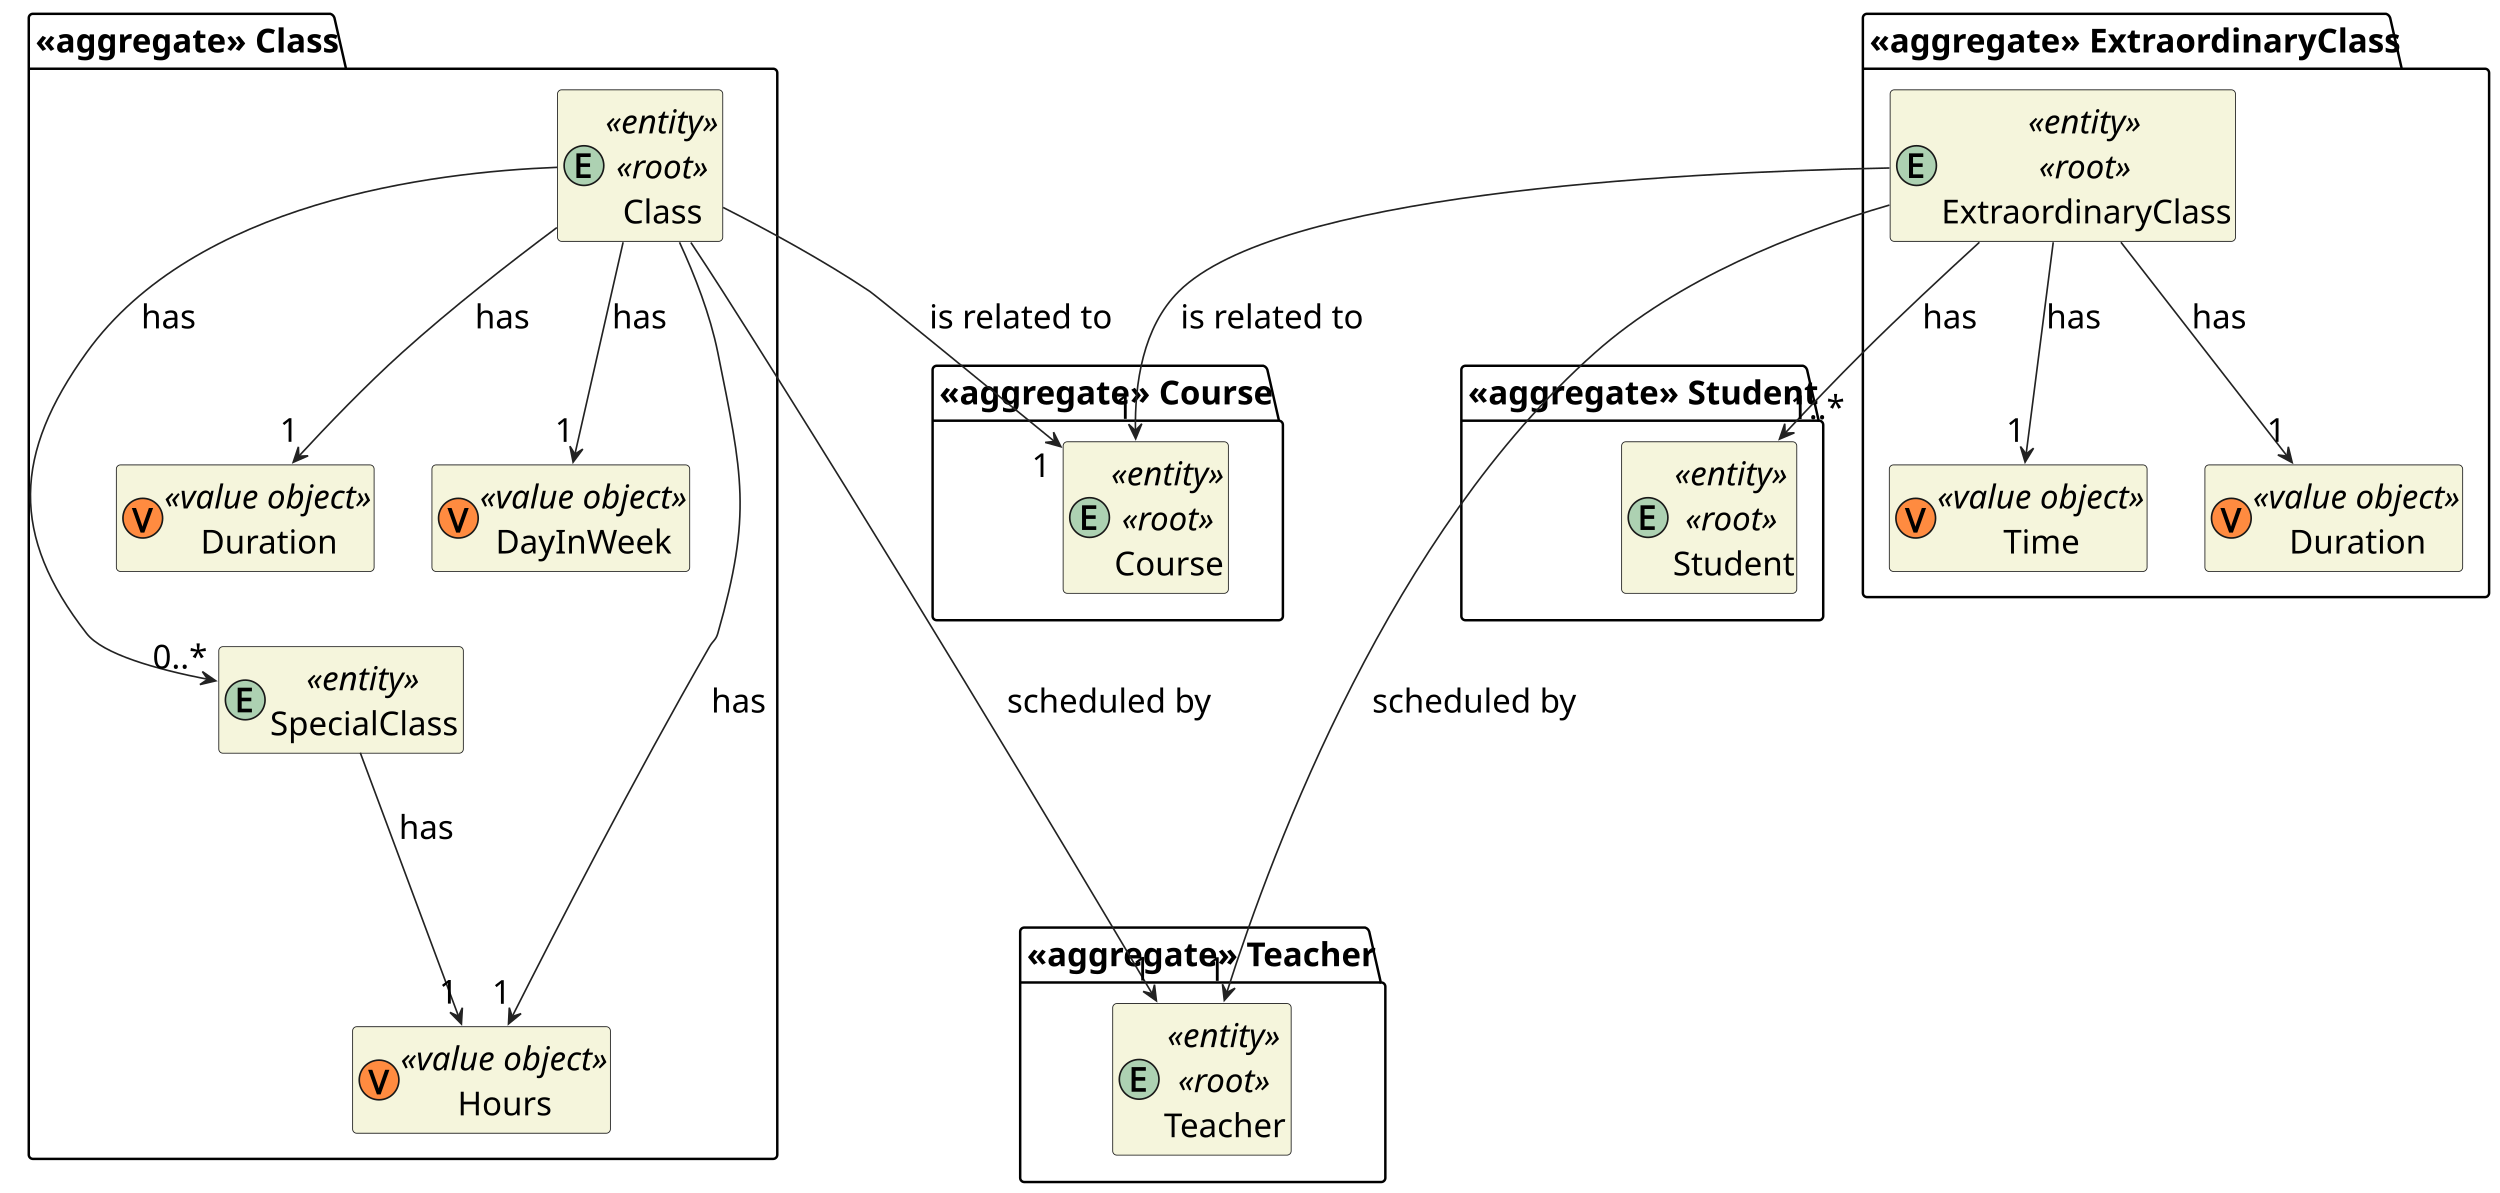
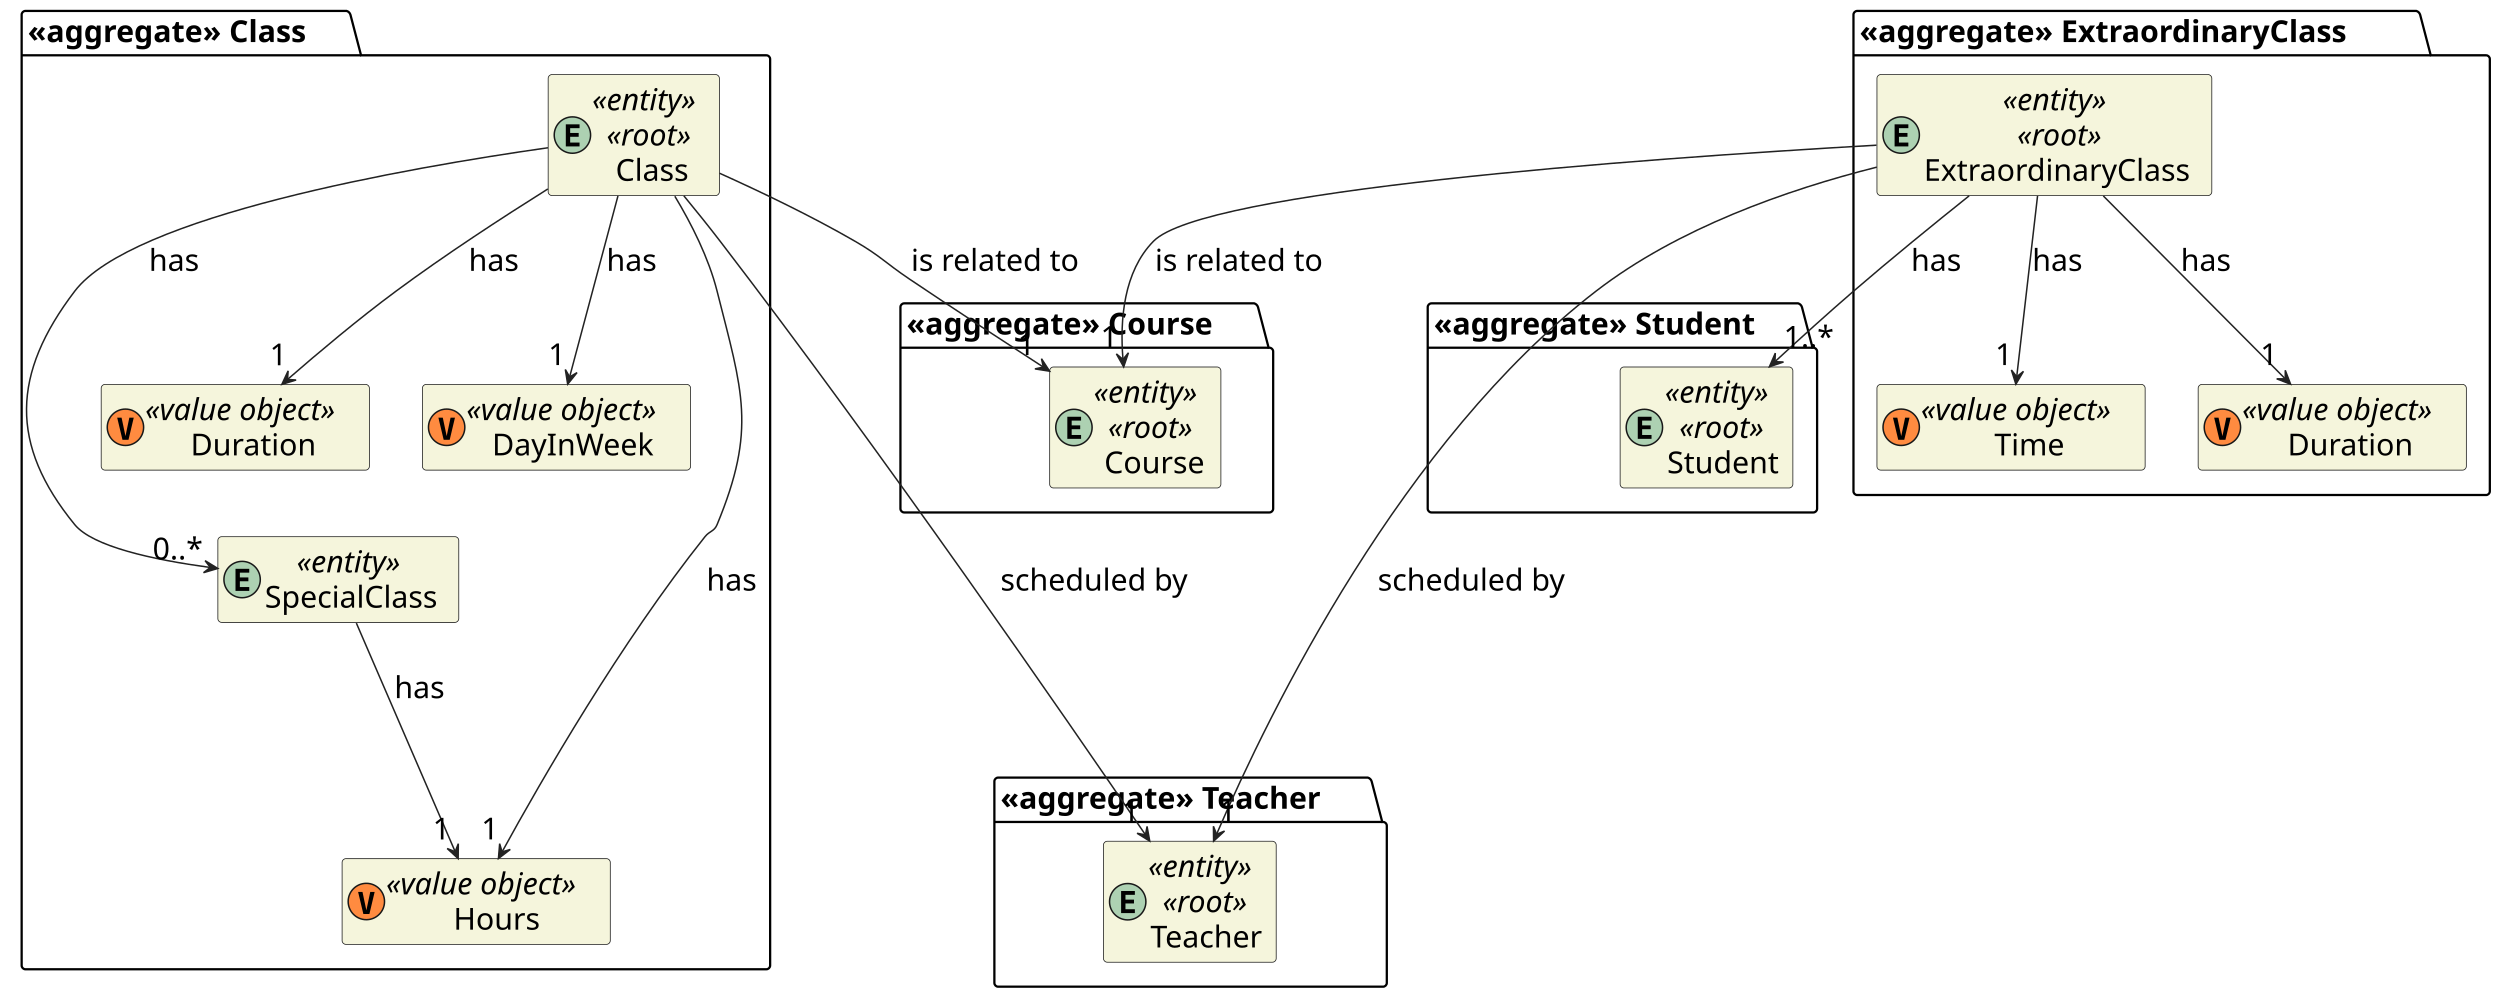
- <svg xmlns="http://www.w3.org/2000/svg" contentStyleType="text/css" height="722px" preserveAspectRatio="none" style="width:1513px;height:722px;background:#FFFFFF;" version="1.1" viewBox="0 0 1513 722" width="1513px" zoomAndPan="magnify">
+ <svg xmlns="http://www.w3.org/2000/svg" contentStyleType="text/css" height="658px" preserveAspectRatio="none" style="width:1650px;height:658px;background:#FFFFFF;" version="1.1" viewBox="0 0 1650 658" width="1650px" zoomAndPan="magnify">
  <defs />
  <g>
    <g id="cluster_&lt;&lt;aggregate&gt;&gt; Class">
-       <path d="M19.91,8.36 L199.91,8.36 A3.75,3.75 0 0 1 202.41,10.86 L209.41,41.6 L467.91,41.6 A2.5,2.5 0 0 1 470.41,44.1 L470.41,698.86 A2.5,2.5 0 0 1 467.91,701.36 L19.91,701.36 A2.5,2.5 0 0 1 17.41,698.86 L17.41,10.86 A2.5,2.5 0 0 1 19.91,8.36 " fill="none" style="stroke:#000000;stroke-width:1.5;" />
-       <line style="stroke:#000000;stroke-width:1.5;" x1="17.41" x2="209.41" y1="41.6" y2="41.6" />
-       <text fill="#000000" font-family="sans-serif" font-size="20" font-weight="bold" lengthAdjust="spacing" textLength="179" x="21.41" y="31.74">«aggregate» Class</text>
+       <path d="M16.79,7.217 L228.79,7.217 A3.75,3.75 0 0 1 231.29,9.717 L238.29,36.498 L505.79,36.498 A2.5,2.5 0 0 1 508.29,38.998 L508.29,637.217 A2.5,2.5 0 0 1 505.79,639.717 L16.79,639.717 A2.5,2.5 0 0 1 14.29,637.217 L14.29,9.717 A2.5,2.5 0 0 1 16.79,7.217 " fill="none" style="stroke:#000000;stroke-width:1.5;" />
+       <line style="stroke:#000000;stroke-width:1.5;" x1="14.29" x2="238.29" y1="36.498" y2="36.498" />
+       <text fill="#000000" font-family="sans-serif" font-size="20" font-weight="bold" lengthAdjust="spacing" textLength="211" x="18.29" y="27.781">«aggregate» Class</text>
    </g>
    <g id="cluster_&lt;&lt;aggregate&gt;&gt; ExtraordinaryClass">
-       <path d="M1129.91,8.36 L1444.035,8.36 A3.75,3.75 0 0 1 1446.535,10.86 L1453.535,41.6 L1503.91,41.6 A2.5,2.5 0 0 1 1506.41,44.1 L1506.41,358.86 A2.5,2.5 0 0 1 1503.91,361.36 L1129.91,361.36 A2.5,2.5 0 0 1 1127.41,358.86 L1127.41,10.86 A2.5,2.5 0 0 1 1129.91,8.36 " fill="none" style="stroke:#000000;stroke-width:1.5;" />
-       <line style="stroke:#000000;stroke-width:1.5;" x1="1127.41" x2="1453.535" y1="41.6" y2="41.6" />
-       <text fill="#000000" font-family="sans-serif" font-size="20" font-weight="bold" lengthAdjust="spacing" textLength="313.125" x="1131.41" y="31.74">«aggregate» ExtraordinaryClass</text>
+       <path d="M1225.79,7.217 L1594.79,7.217 A3.75,3.75 0 0 1 1597.29,9.717 L1604.29,36.498 L1640.79,36.498 A2.5,2.5 0 0 1 1643.29,38.998 L1643.29,324.217 A2.5,2.5 0 0 1 1640.79,326.717 L1225.79,326.717 A2.5,2.5 0 0 1 1223.29,324.217 L1223.29,9.717 A2.5,2.5 0 0 1 1225.79,7.217 " fill="none" style="stroke:#000000;stroke-width:1.5;" />
+       <line style="stroke:#000000;stroke-width:1.5;" x1="1223.29" x2="1604.29" y1="36.498" y2="36.498" />
+       <text fill="#000000" font-family="sans-serif" font-size="20" font-weight="bold" lengthAdjust="spacing" textLength="368" x="1227.29" y="27.781">«aggregate» ExtraordinaryClass</text>
    </g>
    <g id="cluster_&lt;&lt;aggregate&gt;&gt; Course">
-       <path d="M566.91,221.36 L764.535,221.36 A3.75,3.75 0 0 1 767.035,223.86 L774.035,254.6 L773.91,254.6 A2.5,2.5 0 0 1 776.41,257.1 L776.41,372.86 A2.5,2.5 0 0 1 773.91,375.36 L566.91,375.36 A2.5,2.5 0 0 1 564.41,372.86 L564.41,223.86 A2.5,2.5 0 0 1 566.91,221.36 " fill="none" style="stroke:#000000;stroke-width:1.5;" />
-       <line style="stroke:#000000;stroke-width:1.5;" x1="564.41" x2="774.035" y1="254.6" y2="254.6" />
-       <text fill="#000000" font-family="sans-serif" font-size="20" font-weight="bold" lengthAdjust="spacing" textLength="196.625" x="568.41" y="244.74">«aggregate» Course</text>
+       <path d="M596.79,200.217 L827.79,200.217 A3.75,3.75 0 0 1 830.29,202.717 L837.29,229.498 L837.79,229.498 A2.5,2.5 0 0 1 840.29,231.998 L840.29,335.717 A2.5,2.5 0 0 1 837.79,338.217 L596.79,338.217 A2.5,2.5 0 0 1 594.29,335.717 L594.29,202.717 A2.5,2.5 0 0 1 596.79,200.217 " fill="none" style="stroke:#000000;stroke-width:1.5;" />
+       <line style="stroke:#000000;stroke-width:1.5;" x1="594.29" x2="837.29" y1="229.498" y2="229.498" />
+       <text fill="#000000" font-family="sans-serif" font-size="20" font-weight="bold" lengthAdjust="spacing" textLength="230" x="598.29" y="220.781">«aggregate» Course</text>
    </g>
    <g id="cluster_&lt;&lt;aggregate&gt;&gt; Teacher">
-       <path d="M619.91,561.36 L826.16,561.36 A3.75,3.75 0 0 1 828.66,563.86 L835.66,594.6 L835.91,594.6 A2.5,2.5 0 0 1 838.41,597.1 L838.41,712.86 A2.5,2.5 0 0 1 835.91,715.36 L619.91,715.36 A2.5,2.5 0 0 1 617.41,712.86 L617.41,563.86 A2.5,2.5 0 0 1 619.91,561.36 " fill="none" style="stroke:#000000;stroke-width:1.5;" />
-       <line style="stroke:#000000;stroke-width:1.5;" x1="617.41" x2="835.66" y1="594.6" y2="594.6" />
-       <text fill="#000000" font-family="sans-serif" font-size="20" font-weight="bold" lengthAdjust="spacing" textLength="205.25" x="621.41" y="584.74">«aggregate» Teacher</text>
+       <path d="M658.79,513.217 L902.79,513.217 A3.75,3.75 0 0 1 905.29,515.717 L912.29,542.498 L912.79,542.498 A2.5,2.5 0 0 1 915.29,544.998 L915.29,648.717 A2.5,2.5 0 0 1 912.79,651.217 L658.79,651.217 A2.5,2.5 0 0 1 656.29,648.717 L656.29,515.717 A2.5,2.5 0 0 1 658.79,513.217 " fill="none" style="stroke:#000000;stroke-width:1.5;" />
+       <line style="stroke:#000000;stroke-width:1.5;" x1="656.29" x2="912.29" y1="542.498" y2="542.498" />
+       <text fill="#000000" font-family="sans-serif" font-size="20" font-weight="bold" lengthAdjust="spacing" textLength="243" x="660.29" y="533.781">«aggregate» Teacher</text>
    </g>
    <g id="cluster_&lt;&lt;aggregate&gt;&gt; Student">
-       <path d="M886.91,221.36 L1091.16,221.36 A3.75,3.75 0 0 1 1093.66,223.86 L1100.66,254.6 L1100.91,254.6 A2.5,2.5 0 0 1 1103.41,257.1 L1103.41,372.86 A2.5,2.5 0 0 1 1100.91,375.36 L886.91,375.36 A2.5,2.5 0 0 1 884.41,372.86 L884.41,223.86 A2.5,2.5 0 0 1 886.91,221.36 " fill="none" style="stroke:#000000;stroke-width:1.5;" />
-       <line style="stroke:#000000;stroke-width:1.5;" x1="884.41" x2="1100.66" y1="254.6" y2="254.6" />
-       <text fill="#000000" font-family="sans-serif" font-size="20" font-weight="bold" lengthAdjust="spacing" textLength="203.25" x="888.41" y="244.74">«aggregate» Student</text>
+       <path d="M944.79,200.217 L1186.79,200.217 A3.75,3.75 0 0 1 1189.29,202.717 L1196.29,229.498 L1196.79,229.498 A2.5,2.5 0 0 1 1199.29,231.998 L1199.29,335.717 A2.5,2.5 0 0 1 1196.79,338.217 L944.79,338.217 A2.5,2.5 0 0 1 942.29,335.717 L942.29,202.717 A2.5,2.5 0 0 1 944.79,200.217 " fill="none" style="stroke:#000000;stroke-width:1.5;" />
+       <line style="stroke:#000000;stroke-width:1.5;" x1="942.29" x2="1196.29" y1="229.498" y2="229.498" />
+       <text fill="#000000" font-family="sans-serif" font-size="20" font-weight="bold" lengthAdjust="spacing" textLength="241" x="946.29" y="220.781">«aggregate» Student</text>
    </g>
    <g id="elem_Class">
-       <rect codeLine="24" fill="#F5F5DC" height="91.72" id="Class" rx="2.5" ry="2.5" style="stroke:#181818;stroke-width:0.5;" width="100" x="337.41" y="54.36" />
-       <ellipse cx="353.41" cy="100.22" fill="#ADD1B2" rx="12" ry="12" style="stroke:#181818;stroke-width:1.0;" />
-       <path d="M357.457,107.72 L348.848,107.72 L348.848,92.814 L357.457,92.814 L357.457,95.017 L351.269,95.017 L351.269,98.861 L357.098,98.861 L357.098,101.032 L351.269,101.032 L351.269,105.517 L357.457,105.517 L357.457,107.72 Z " fill="#000000" />
-       <text fill="#000000" font-family="sans-serif" font-size="20" font-style="italic" lengthAdjust="spacing" textLength="70" x="366.41" y="80.74">«entity»</text>
-       <text fill="#000000" font-family="sans-serif" font-size="20" font-style="italic" lengthAdjust="spacing" textLength="57" x="372.91" y="107.98">«root»</text>
-       <text fill="#000000" font-family="sans-serif" font-size="20" lengthAdjust="spacing" textLength="49" x="376.91" y="135.22">Class</text>
+       <rect codeLine="24" fill="#F5F5DC" height="79.844" id="Class" rx="2.5" ry="2.5" style="stroke:#181818;stroke-width:0.5;" width="113" x="361.79" y="49.217" />
+       <ellipse cx="377.79" cy="89.139" fill="#ADD1B2" rx="12" ry="12" style="stroke:#181818;stroke-width:1.0;" />
+       <path d="M382.509,96.639 L373.431,96.639 L373.431,82.061 L382.509,82.061 L382.509,84.592 L376.306,84.592 L376.306,87.748 L381.931,87.748 L381.931,90.279 L376.306,90.279 L376.306,94.092 L382.509,94.092 L382.509,96.639 Z " fill="#000000" />
+       <text fill="#000000" font-family="sans-serif" font-size="20" font-style="italic" lengthAdjust="spacing" textLength="83" x="390.79" y="72.781">«entity»</text>
+       <text fill="#000000" font-family="sans-serif" font-size="20" font-style="italic" lengthAdjust="spacing" textLength="64" x="400.29" y="96.062">«root»</text>
+       <text fill="#000000" font-family="sans-serif" font-size="20" lengthAdjust="spacing" textLength="52" x="406.29" y="119.344">Class</text>
    </g>
    <g id="elem_SpecialClass">
-       <rect codeLine="18" fill="#F5F5DC" height="64.48" id="SpecialClass" rx="2.5" ry="2.5" style="stroke:#181818;stroke-width:0.5;" width="148" x="132.41" y="391.36" />
-       <ellipse cx="148.41" cy="423.6" fill="#ADD1B2" rx="12" ry="12" style="stroke:#181818;stroke-width:1.0;" />
-       <path d="M152.457,431.1 L143.847,431.1 L143.847,416.194 L152.457,416.194 L152.457,418.397 L146.269,418.397 L146.269,422.241 L152.097,422.241 L152.097,424.413 L146.269,424.413 L146.269,428.897 L152.457,428.897 L152.457,431.1 Z " fill="#000000" />
-       <text fill="#000000" font-family="sans-serif" font-size="20" font-style="italic" lengthAdjust="spacing" textLength="70" x="185.41" y="417.74">«entity»</text>
-       <text fill="#000000" font-family="sans-serif" font-size="20" lengthAdjust="spacing" textLength="114" x="163.41" y="444.98">SpecialClass</text>
+       <rect codeLine="18" fill="#F5F5DC" height="56.562" id="SpecialClass" rx="2.5" ry="2.5" style="stroke:#181818;stroke-width:0.5;" width="159" x="143.79" y="354.217" />
+       <ellipse cx="159.79" cy="382.498" fill="#ADD1B2" rx="12" ry="12" style="stroke:#181818;stroke-width:1.0;" />
+       <path d="M164.509,389.998 L155.431,389.998 L155.431,375.42 L164.509,375.42 L164.509,377.951 L158.306,377.951 L158.306,381.107 L163.931,381.107 L163.931,383.639 L158.306,383.639 L158.306,387.451 L164.509,387.451 L164.509,389.998 Z " fill="#000000" />
+       <text fill="#000000" font-family="sans-serif" font-size="20" font-style="italic" lengthAdjust="spacing" textLength="83" x="195.79" y="377.781">«entity»</text>
+       <text fill="#000000" font-family="sans-serif" font-size="20" lengthAdjust="spacing" textLength="125" x="174.79" y="401.062">SpecialClass</text>
    </g>
    <g id="elem_Duration">
-       <rect codeLine="21" fill="#F5F5DC" height="64.48" id="Duration" rx="2.5" ry="2.5" style="stroke:#181818;stroke-width:0.5;" width="156" x="70.41" y="281.36" />
-       <ellipse cx="86.41" cy="313.6" fill="#FF8B40" rx="12" ry="12" style="stroke:#181818;stroke-width:1.0;" />
-       <path d="M92.66,307.444 L87.347,322.35 L85.097,322.35 L79.785,307.444 L82.316,307.444 L85.613,316.803 Q85.832,317.397 85.988,317.944 Q86.16,318.491 86.285,318.991 Q86.426,319.475 86.222,319.522 Q86.004,319.491 86.144,318.975 Q86.285,318.459 86.457,317.928 Q86.629,317.381 86.832,316.772 L90.097,307.444 L92.66,307.444 Z " fill="#000000" />
-       <text fill="#000000" font-family="sans-serif" font-size="20" font-style="italic" lengthAdjust="spacing" textLength="126" x="99.41" y="307.74">«value object»</text>
-       <text fill="#000000" font-family="sans-serif" font-size="20" lengthAdjust="spacing" textLength="82" x="121.41" y="334.98">Duration</text>
+       <rect codeLine="21" fill="#F5F5DC" height="56.562" id="Duration" rx="2.5" ry="2.5" style="stroke:#181818;stroke-width:0.5;" width="177" x="66.79" y="253.717" />
+       <ellipse cx="82.79" cy="281.998" fill="#FF8B40" rx="12" ry="12" style="stroke:#181818;stroke-width:1.0;" />
+       <path d="M82.806,287.842 L85.368,275.67 L88.274,275.67 L84.806,290.248 L80.821,290.248 L77.353,275.67 L80.243,275.67 L82.806,287.842 Z " fill="#000000" />
+       <text fill="#000000" font-family="sans-serif" font-size="20" font-style="italic" lengthAdjust="spacing" textLength="147" x="95.79" y="277.281">«value object»</text>
+       <text fill="#000000" font-family="sans-serif" font-size="20" lengthAdjust="spacing" textLength="87" x="125.79" y="300.562">Duration</text>
    </g>
    <g id="elem_DayInWeek">
-       <rect codeLine="22" fill="#F5F5DC" height="64.48" id="DayInWeek" rx="2.5" ry="2.5" style="stroke:#181818;stroke-width:0.5;" width="156" x="261.41" y="281.36" />
-       <ellipse cx="277.41" cy="313.6" fill="#FF8B40" rx="12" ry="12" style="stroke:#181818;stroke-width:1.0;" />
-       <path d="M283.66,307.444 L278.348,322.35 L276.098,322.35 L270.785,307.444 L273.316,307.444 L276.613,316.803 Q276.832,317.397 276.988,317.944 Q277.16,318.491 277.285,318.991 Q277.426,319.475 277.223,319.522 Q277.004,319.491 277.144,318.975 Q277.285,318.459 277.457,317.928 Q277.629,317.381 277.832,316.772 L281.098,307.444 L283.66,307.444 Z " fill="#000000" />
-       <text fill="#000000" font-family="sans-serif" font-size="20" font-style="italic" lengthAdjust="spacing" textLength="126" x="290.41" y="307.74">«value object»</text>
-       <text fill="#000000" font-family="sans-serif" font-size="20" lengthAdjust="spacing" textLength="107" x="299.91" y="334.98">DayInWeek</text>
+       <rect codeLine="22" fill="#F5F5DC" height="56.562" id="DayInWeek" rx="2.5" ry="2.5" style="stroke:#181818;stroke-width:0.5;" width="177" x="278.79" y="253.717" />
+       <ellipse cx="294.79" cy="281.998" fill="#FF8B40" rx="12" ry="12" style="stroke:#181818;stroke-width:1.0;" />
+       <path d="M294.806,287.842 L297.368,275.67 L300.274,275.67 L296.806,290.248 L292.821,290.248 L289.353,275.67 L292.243,275.67 L294.806,287.842 Z " fill="#000000" />
+       <text fill="#000000" font-family="sans-serif" font-size="20" font-style="italic" lengthAdjust="spacing" textLength="147" x="307.79" y="277.281">«value object»</text>
+       <text fill="#000000" font-family="sans-serif" font-size="20" lengthAdjust="spacing" textLength="113" x="324.79" y="300.562">DayInWeek</text>
    </g>
    <g id="elem_Hours">
-       <rect codeLine="34" fill="#F5F5DC" height="64.48" id="Hours" rx="2.5" ry="2.5" style="stroke:#181818;stroke-width:0.5;" width="156" x="213.41" y="621.36" />
-       <ellipse cx="229.41" cy="653.6" fill="#FF8B40" rx="12" ry="12" style="stroke:#181818;stroke-width:1.0;" />
-       <path d="M235.66,647.444 L230.347,662.35 L228.097,662.35 L222.785,647.444 L225.316,647.444 L228.613,656.803 Q228.832,657.397 228.988,657.944 Q229.16,658.491 229.285,658.991 Q229.426,659.475 229.222,659.522 Q229.004,659.491 229.144,658.975 Q229.285,658.459 229.457,657.928 Q229.629,657.381 229.832,656.772 L233.097,647.444 L235.66,647.444 Z " fill="#000000" />
-       <text fill="#000000" font-family="sans-serif" font-size="20" font-style="italic" lengthAdjust="spacing" textLength="126" x="242.41" y="647.74">«value object»</text>
-       <text fill="#000000" font-family="sans-serif" font-size="20" lengthAdjust="spacing" textLength="57" x="276.91" y="674.98">Hours</text>
+       <rect codeLine="34" fill="#F5F5DC" height="56.562" id="Hours" rx="2.5" ry="2.5" style="stroke:#181818;stroke-width:0.5;" width="177" x="225.79" y="566.717" />
+       <ellipse cx="241.79" cy="594.998" fill="#FF8B40" rx="12" ry="12" style="stroke:#181818;stroke-width:1.0;" />
+       <path d="M241.806,600.842 L244.368,588.67 L247.274,588.67 L243.806,603.248 L239.821,603.248 L236.352,588.67 L239.243,588.67 L241.806,600.842 Z " fill="#000000" />
+       <text fill="#000000" font-family="sans-serif" font-size="20" font-style="italic" lengthAdjust="spacing" textLength="147" x="254.79" y="590.281">«value object»</text>
+       <text fill="#000000" font-family="sans-serif" font-size="20" lengthAdjust="spacing" textLength="58" x="299.29" y="613.562">Hours</text>
    </g>
    <g id="elem_ExtraordinaryClass">
-       <rect codeLine="38" fill="#F5F5DC" height="91.72" id="ExtraordinaryClass" rx="2.5" ry="2.5" style="stroke:#181818;stroke-width:0.5;" width="209" x="1143.91" y="54.36" />
-       <ellipse cx="1159.91" cy="100.22" fill="#ADD1B2" rx="12" ry="12" style="stroke:#181818;stroke-width:1.0;" />
-       <path d="M1163.957,107.72 L1155.348,107.72 L1155.348,92.814 L1163.957,92.814 L1163.957,95.017 L1157.769,95.017 L1157.769,98.861 L1163.598,98.861 L1163.598,101.032 L1157.769,101.032 L1157.769,105.517 L1163.957,105.517 L1163.957,107.72 Z " fill="#000000" />
-       <text fill="#000000" font-family="sans-serif" font-size="20" font-style="italic" lengthAdjust="spacing" textLength="70" x="1227.41" y="80.74">«entity»</text>
-       <text fill="#000000" font-family="sans-serif" font-size="20" font-style="italic" lengthAdjust="spacing" textLength="57" x="1233.91" y="107.98">«root»</text>
-       <text fill="#000000" font-family="sans-serif" font-size="20" lengthAdjust="spacing" textLength="175" x="1174.91" y="135.22">ExtraordinaryClass</text>
+       <rect codeLine="38" fill="#F5F5DC" height="79.844" id="ExtraordinaryClass" rx="2.5" ry="2.5" style="stroke:#181818;stroke-width:0.5;" width="221" x="1238.79" y="49.217" />
+       <ellipse cx="1254.79" cy="89.139" fill="#ADD1B2" rx="12" ry="12" style="stroke:#181818;stroke-width:1.0;" />
+       <path d="M1259.509,96.639 L1250.431,96.639 L1250.431,82.061 L1259.509,82.061 L1259.509,84.592 L1253.306,84.592 L1253.306,87.748 L1258.931,87.748 L1258.931,90.279 L1253.306,90.279 L1253.306,94.092 L1259.509,94.092 L1259.509,96.639 Z " fill="#000000" />
+       <text fill="#000000" font-family="sans-serif" font-size="20" font-style="italic" lengthAdjust="spacing" textLength="83" x="1321.79" y="72.781">«entity»</text>
+       <text fill="#000000" font-family="sans-serif" font-size="20" font-style="italic" lengthAdjust="spacing" textLength="64" x="1331.29" y="96.062">«root»</text>
+       <text fill="#000000" font-family="sans-serif" font-size="20" lengthAdjust="spacing" textLength="187" x="1269.79" y="119.344">ExtraordinaryClass</text>
    </g>
    <g id="elem_Time">
-       <rect codeLine="35" fill="#F5F5DC" height="64.48" id="Time" rx="2.5" ry="2.5" style="stroke:#181818;stroke-width:0.5;" width="156" x="1143.41" y="281.36" />
-       <ellipse cx="1159.41" cy="313.6" fill="#FF8B40" rx="12" ry="12" style="stroke:#181818;stroke-width:1.0;" />
-       <path d="M1165.66,307.444 L1160.348,322.35 L1158.098,322.35 L1152.785,307.444 L1155.316,307.444 L1158.613,316.803 Q1158.832,317.397 1158.988,317.944 Q1159.16,318.491 1159.285,318.991 Q1159.426,319.475 1159.223,319.522 Q1159.004,319.491 1159.144,318.975 Q1159.285,318.459 1159.457,317.928 Q1159.629,317.381 1159.832,316.772 L1163.098,307.444 L1165.66,307.444 Z " fill="#000000" />
-       <text fill="#000000" font-family="sans-serif" font-size="20" font-style="italic" lengthAdjust="spacing" textLength="126" x="1172.41" y="307.74">«value object»</text>
-       <text fill="#000000" font-family="sans-serif" font-size="20" lengthAdjust="spacing" textLength="46" x="1212.41" y="334.98">Time</text>
+       <rect codeLine="35" fill="#F5F5DC" height="56.562" id="Time" rx="2.5" ry="2.5" style="stroke:#181818;stroke-width:0.5;" width="177" x="1238.79" y="253.717" />
+       <ellipse cx="1254.79" cy="281.998" fill="#FF8B40" rx="12" ry="12" style="stroke:#181818;stroke-width:1.0;" />
+       <path d="M1254.806,287.842 L1257.368,275.67 L1260.274,275.67 L1256.806,290.248 L1252.821,290.248 L1249.352,275.67 L1252.243,275.67 L1254.806,287.842 Z " fill="#000000" />
+       <text fill="#000000" font-family="sans-serif" font-size="20" font-style="italic" lengthAdjust="spacing" textLength="147" x="1267.79" y="277.281">«value object»</text>
+       <text fill="#000000" font-family="sans-serif" font-size="20" lengthAdjust="spacing" textLength="50" x="1316.29" y="300.562">Time</text>
    </g>
    <g id="elem_Duration‎">
-       <rect codeLine="36" fill="#F5F5DC" height="64.48" id="Duration‎" rx="2.5" ry="2.5" style="stroke:#181818;stroke-width:0.5;" width="156" x="1334.41" y="281.36" />
-       <ellipse cx="1350.41" cy="313.6" fill="#FF8B40" rx="12" ry="12" style="stroke:#181818;stroke-width:1.0;" />
-       <path d="M1356.66,307.444 L1351.348,322.35 L1349.098,322.35 L1343.785,307.444 L1346.316,307.444 L1349.613,316.803 Q1349.832,317.397 1349.988,317.944 Q1350.16,318.491 1350.285,318.991 Q1350.426,319.475 1350.223,319.522 Q1350.004,319.491 1350.144,318.975 Q1350.285,318.459 1350.457,317.928 Q1350.629,317.381 1350.832,316.772 L1354.098,307.444 L1356.66,307.444 Z " fill="#000000" />
-       <text fill="#000000" font-family="sans-serif" font-size="20" font-style="italic" lengthAdjust="spacing" textLength="126" x="1363.41" y="307.74">«value object»</text>
-       <text fill="#000000" font-family="sans-serif" font-size="20" lengthAdjust="spacing" textLength="82" x="1385.41" y="334.98">Duration‎</text>
+       <rect codeLine="36" fill="#F5F5DC" height="56.562" id="Duration‎" rx="2.5" ry="2.5" style="stroke:#181818;stroke-width:0.5;" width="177" x="1450.79" y="253.717" />
+       <ellipse cx="1466.79" cy="281.998" fill="#FF8B40" rx="12" ry="12" style="stroke:#181818;stroke-width:1.0;" />
+       <path d="M1466.806,287.842 L1469.368,275.67 L1472.274,275.67 L1468.806,290.248 L1464.821,290.248 L1461.352,275.67 L1464.243,275.67 L1466.806,287.842 Z " fill="#000000" />
+       <text fill="#000000" font-family="sans-serif" font-size="20" font-style="italic" lengthAdjust="spacing" textLength="147" x="1479.79" y="277.281">«value object»</text>
+       <text fill="#000000" font-family="sans-serif" font-size="20" lengthAdjust="spacing" textLength="87" x="1509.79" y="300.562">Duration‎</text>
    </g>
    <g id="elem_Course">
-       <rect codeLine="45" fill="#F5F5DC" height="91.72" id="Course" rx="2.5" ry="2.5" style="stroke:#181818;stroke-width:0.5;" width="100" x="643.41" y="267.36" />
-       <ellipse cx="659.41" cy="313.22" fill="#ADD1B2" rx="12" ry="12" style="stroke:#181818;stroke-width:1.0;" />
-       <path d="M663.457,320.72 L654.847,320.72 L654.847,305.814 L663.457,305.814 L663.457,308.017 L657.269,308.017 L657.269,311.861 L663.097,311.861 L663.097,314.033 L657.269,314.033 L657.269,318.517 L663.457,318.517 L663.457,320.72 Z " fill="#000000" />
-       <text fill="#000000" font-family="sans-serif" font-size="20" font-style="italic" lengthAdjust="spacing" textLength="70" x="672.41" y="293.74">«entity»</text>
-       <text fill="#000000" font-family="sans-serif" font-size="20" font-style="italic" lengthAdjust="spacing" textLength="57" x="678.91" y="320.98">«root»</text>
-       <text fill="#000000" font-family="sans-serif" font-size="20" lengthAdjust="spacing" textLength="66" x="674.41" y="348.22">Course</text>
+       <rect codeLine="45" fill="#F5F5DC" height="79.844" id="Course" rx="2.5" ry="2.5" style="stroke:#181818;stroke-width:0.5;" width="113" x="692.79" y="242.217" />
+       <ellipse cx="708.79" cy="282.139" fill="#ADD1B2" rx="12" ry="12" style="stroke:#181818;stroke-width:1.0;" />
+       <path d="M713.509,289.639 L704.431,289.639 L704.431,275.06 L713.509,275.06 L713.509,277.592 L707.306,277.592 L707.306,280.748 L712.931,280.748 L712.931,283.279 L707.306,283.279 L707.306,287.092 L713.509,287.092 L713.509,289.639 Z " fill="#000000" />
+       <text fill="#000000" font-family="sans-serif" font-size="20" font-style="italic" lengthAdjust="spacing" textLength="83" x="721.79" y="265.781">«entity»</text>
+       <text fill="#000000" font-family="sans-serif" font-size="20" font-style="italic" lengthAdjust="spacing" textLength="64" x="731.29" y="289.062">«root»</text>
+       <text fill="#000000" font-family="sans-serif" font-size="20" lengthAdjust="spacing" textLength="69" x="728.79" y="312.344">Course</text>
    </g>
    <g id="elem_Teacher">
-       <rect codeLine="52" fill="#F5F5DC" height="91.72" id="Teacher" rx="2.5" ry="2.5" style="stroke:#181818;stroke-width:0.5;" width="108" x="673.41" y="607.36" />
-       <ellipse cx="689.41" cy="653.22" fill="#ADD1B2" rx="12" ry="12" style="stroke:#181818;stroke-width:1.0;" />
-       <path d="M693.457,660.72 L684.847,660.72 L684.847,645.814 L693.457,645.814 L693.457,648.017 L687.269,648.017 L687.269,651.861 L693.097,651.861 L693.097,654.033 L687.269,654.033 L687.269,658.517 L693.457,658.517 L693.457,660.72 Z " fill="#000000" />
-       <text fill="#000000" font-family="sans-serif" font-size="20" font-style="italic" lengthAdjust="spacing" textLength="70" x="706.41" y="633.74">«entity»</text>
-       <text fill="#000000" font-family="sans-serif" font-size="20" font-style="italic" lengthAdjust="spacing" textLength="57" x="712.91" y="660.98">«root»</text>
-       <text fill="#000000" font-family="sans-serif" font-size="20" lengthAdjust="spacing" textLength="74" x="704.41" y="688.22">Teacher</text>
+       <rect codeLine="52" fill="#F5F5DC" height="79.844" id="Teacher" rx="2.5" ry="2.5" style="stroke:#181818;stroke-width:0.5;" width="114" x="728.29" y="555.217" />
+       <ellipse cx="744.29" cy="595.139" fill="#ADD1B2" rx="12" ry="12" style="stroke:#181818;stroke-width:1.0;" />
+       <path d="M749.009,602.639 L739.931,602.639 L739.931,588.061 L749.009,588.061 L749.009,590.592 L742.806,590.592 L742.806,593.748 L748.431,593.748 L748.431,596.279 L742.806,596.279 L742.806,600.092 L749.009,600.092 L749.009,602.639 Z " fill="#000000" />
+       <text fill="#000000" font-family="sans-serif" font-size="20" font-style="italic" lengthAdjust="spacing" textLength="83" x="757.79" y="578.781">«entity»</text>
+       <text fill="#000000" font-family="sans-serif" font-size="20" font-style="italic" lengthAdjust="spacing" textLength="64" x="767.29" y="602.062">«root»</text>
+       <text fill="#000000" font-family="sans-serif" font-size="20" lengthAdjust="spacing" textLength="80" x="759.29" y="625.344">Teacher</text>
    </g>
    <g id="elem_Student">
-       <rect codeLine="59" fill="#F5F5DC" height="91.72" id="Student" rx="2.5" ry="2.5" style="stroke:#181818;stroke-width:0.5;" width="106" x="981.41" y="267.36" />
-       <ellipse cx="997.41" cy="313.22" fill="#ADD1B2" rx="12" ry="12" style="stroke:#181818;stroke-width:1.0;" />
-       <path d="M1001.457,320.72 L992.847,320.72 L992.847,305.814 L1001.457,305.814 L1001.457,308.017 L995.269,308.017 L995.269,311.861 L1001.097,311.861 L1001.097,314.033 L995.269,314.033 L995.269,318.517 L1001.457,318.517 L1001.457,320.72 Z " fill="#000000" />
-       <text fill="#000000" font-family="sans-serif" font-size="20" font-style="italic" lengthAdjust="spacing" textLength="70" x="1013.41" y="293.74">«entity»</text>
-       <text fill="#000000" font-family="sans-serif" font-size="20" font-style="italic" lengthAdjust="spacing" textLength="57" x="1019.91" y="320.98">«root»</text>
-       <text fill="#000000" font-family="sans-serif" font-size="20" lengthAdjust="spacing" textLength="72" x="1012.41" y="348.22">Student</text>
+       <rect codeLine="59" fill="#F5F5DC" height="79.844" id="Student" rx="2.5" ry="2.5" style="stroke:#181818;stroke-width:0.5;" width="114" x="1069.29" y="242.217" />
+       <ellipse cx="1085.29" cy="282.139" fill="#ADD1B2" rx="12" ry="12" style="stroke:#181818;stroke-width:1.0;" />
+       <path d="M1090.009,289.639 L1080.931,289.639 L1080.931,275.06 L1090.009,275.06 L1090.009,277.592 L1083.806,277.592 L1083.806,280.748 L1089.431,280.748 L1089.431,283.279 L1083.806,283.279 L1083.806,287.092 L1090.009,287.092 L1090.009,289.639 Z " fill="#000000" />
+       <text fill="#000000" font-family="sans-serif" font-size="20" font-style="italic" lengthAdjust="spacing" textLength="83" x="1098.79" y="265.781">«entity»</text>
+       <text fill="#000000" font-family="sans-serif" font-size="20" font-style="italic" lengthAdjust="spacing" textLength="64" x="1108.29" y="289.062">«root»</text>
+       <text fill="#000000" font-family="sans-serif" font-size="20" lengthAdjust="spacing" textLength="80" x="1100.29" y="312.344">Student</text>
    </g>
    <g id="link_Class_Course">
-       <path codeLine="62" d="M437.62,125.55 C464.64,139.28 498.14,157.47 526.41,176.36 C529.44,178.39 590.9,228.53 638.38,267.35 " fill="none" id="Class-to-Course" style="stroke:#222222;stroke-width:1.0;" />
-       <polygon fill="#222222" points="642.05,270.35,637.623,261.552,638.182,267.182,632.553,267.741,642.05,270.35" style="stroke:#222222;stroke-width:1.0;" />
-       <text fill="#000000" font-family="sans-serif" font-size="20" lengthAdjust="spacing" textLength="109" x="562.41" y="198.74">is related to</text>
-       <text fill="#000000" font-family="sans-serif" font-size="20" lengthAdjust="spacing" textLength="11" x="624.389" y="288.7">1</text>
+       <path codeLine="62" d="M474.86,114.317 C502.39,126.707 535.65,142.657 564.29,159.217 C581.15,168.967 584.13,173.347 600.29,184.217 C629.1,203.597 661.36,224.667 688.47,242.207 " fill="none" id="Class-to-Course" style="stroke:#222222;stroke-width:1.0;" />
+       <polygon fill="#222222" points="692.78,244.997,687.392,236.752,688.581,242.283,683.05,243.471,692.78,244.997" style="stroke:#222222;stroke-width:1.0;" />
+       <text fill="#000000" font-family="sans-serif" font-size="20" lengthAdjust="spacing" textLength="119" x="601.29" y="178.781">is related to</text>
+       <text fill="#000000" font-family="sans-serif" font-size="20" lengthAdjust="spacing" textLength="13" x="671.707" y="234.347">1</text>
    </g>
    <g id="link_Class_Teacher">
-       <path codeLine="63" d="M418.12,146.78 C424.56,156.49 431.27,166.73 437.41,176.36 C535.12,329.61 645.55,514.2 697.45,601.66 " fill="none" id="Class-to-Teacher" style="stroke:#222222;stroke-width:1.0;" />
-       <polygon fill="#222222" points="699.86,605.72,698.698,595.94,697.304,601.423,691.822,600.029,699.86,605.72" style="stroke:#222222;stroke-width:1.0;" />
-       <text fill="#000000" font-family="sans-serif" font-size="20" lengthAdjust="spacing" textLength="122" x="609.41" y="431.24">scheduled by</text>
-       <text fill="#000000" font-family="sans-serif" font-size="20" lengthAdjust="spacing" textLength="11" x="685.292" y="593.405">1</text>
+       <path codeLine="63" d="M451.34,129.237 C459.31,138.927 467.72,149.357 475.29,159.217 C582.93,299.407 702.12,471.967 756,550.987 " fill="none" id="Class-to-Teacher" style="stroke:#222222;stroke-width:1.0;" />
+       <polygon fill="#222222" points="758.83,555.137,757.066,545.447,756.014,551.005,750.456,549.953,758.83,555.137" style="stroke:#222222;stroke-width:1.0;" />
+       <text fill="#000000" font-family="sans-serif" font-size="20" lengthAdjust="spacing" textLength="133" x="660.29" y="389.781">scheduled by</text>
+       <text fill="#000000" font-family="sans-serif" font-size="20" lengthAdjust="spacing" textLength="13" x="740.577" y="542.516">1</text>
    </g>
    <g id="link_Class_Hours">
-       <path codeLine="64" d="M411.24,146.64 C420.43,166.53 429.81,190.52 434.41,213.36 C449.32,287.43 455.24,310.73 434.41,383.36 C433.25,387.39 431.5,387.73 429.41,391.36 C384.21,469.84 335.67,564.32 309.92,615.33 " fill="none" id="Class-to-Hours" style="stroke:#222222;stroke-width:1.0;" />
-       <polygon fill="#222222" points="307.73,619.68,315.356,613.448,309.983,615.216,308.215,609.843,307.73,619.68" style="stroke:#222222;stroke-width:1.0;" />
-       <text fill="#000000" font-family="sans-serif" font-size="20" lengthAdjust="spacing" textLength="33" x="430.41" y="431.24">has</text>
-       <text fill="#000000" font-family="sans-serif" font-size="20" lengthAdjust="spacing" textLength="11" x="297.793" y="607.512">1</text>
+       <path codeLine="64" d="M445.39,129.507 C456.36,147.717 467.73,170.177 473.29,192.217 C490.04,258.577 499.48,282.987 473.29,346.217 C471.37,350.867 468.43,350.287 465.29,354.217 C409.82,423.737 357.43,514.667 331.41,562.167 " fill="none" id="Class-to-Hours" style="stroke:#222222;stroke-width:1.0;" />
+       <polygon fill="#222222" points="328.97,566.627,336.791,560.641,331.364,562.237,329.768,556.81,328.97,566.627" style="stroke:#222222;stroke-width:1.0;" />
+       <text fill="#000000" font-family="sans-serif" font-size="20" lengthAdjust="spacing" textLength="35" x="466.29" y="389.781">has</text>
+       <text fill="#000000" font-family="sans-serif" font-size="20" lengthAdjust="spacing" textLength="13" x="317.657" y="553.997">1</text>
    </g>
    <g id="link_ExtraordinaryClass_Teacher">
-       <path codeLine="66" d="M1143.5,124.1 C1085.66,140.93 1015.62,168.84 965.41,213.36 C842.55,322.3 771.21,510.33 742.41,600.8 " fill="none" id="ExtraordinaryClass-to-Teacher" style="stroke:#222222;stroke-width:1.0;" />
-       <polygon fill="#222222" points="740.95,605.44,747.465,598.054,742.449,600.67,739.833,595.655,740.95,605.44" style="stroke:#222222;stroke-width:1.0;" />
-       <text fill="#000000" font-family="sans-serif" font-size="20" lengthAdjust="spacing" textLength="122" x="830.41" y="431.24">scheduled by</text>
-       <text fill="#000000" font-family="sans-serif" font-size="20" lengthAdjust="spacing" textLength="11" x="730.461" y="593.608">1</text>
+       <path codeLine="66" d="M1238.7,110.307 C1179.2,125.307 1107.18,150.617 1053.29,192.217 C925.52,290.827 838.42,468.307 803.03,550.387 " fill="none" id="ExtraordinaryClass-to-Teacher" style="stroke:#222222;stroke-width:1.0;" />
+       <polygon fill="#222222" points="800.98,555.177,808.209,548.488,802.955,550.583,800.86,545.329,800.98,555.177" style="stroke:#222222;stroke-width:1.0;" />
+       <text fill="#000000" font-family="sans-serif" font-size="20" lengthAdjust="spacing" textLength="133" x="909.29" y="389.781">scheduled by</text>
+       <text fill="#000000" font-family="sans-serif" font-size="20" lengthAdjust="spacing" textLength="13" x="804.516" y="542.562">1</text>
    </g>
    <g id="link_ExtraordinaryClass_Student">
-       <path codeLine="67" d="M1197.93,146.64 C1175.94,166.73 1150.06,190.87 1127.41,213.36 C1111.65,229 1094.91,246.53 1080.03,262.44 " fill="none" id="ExtraordinaryClass-to-Student" style="stroke:#222222;stroke-width:1.0;" />
-       <polygon fill="#222222" points="1076.92,265.77,1085.986,261.921,1080.332,262.115,1080.138,256.462,1076.92,265.77" style="stroke:#222222;stroke-width:1.0;" />
-       <text fill="#000000" font-family="sans-serif" font-size="20" lengthAdjust="spacing" textLength="33" x="1163.41" y="198.74">has</text>
-       <text fill="#000000" font-family="sans-serif" font-size="20" lengthAdjust="spacing" textLength="32" x="1083.255" y="253.608">1..*</text>
+       <path codeLine="67" d="M1299.64,129.237 C1276.21,147.957 1248.02,170.897 1223.29,192.217 C1206.22,206.937 1187.9,223.527 1171.83,238.357 " fill="none" id="ExtraordinaryClass-to-Student" style="stroke:#222222;stroke-width:1.0;" />
+       <polygon fill="#222222" points="1167.79,242.087,1177.118,238.926,1171.466,238.697,1171.695,233.045,1167.79,242.087" style="stroke:#222222;stroke-width:1.0;" />
+       <text fill="#000000" font-family="sans-serif" font-size="20" lengthAdjust="spacing" textLength="35" x="1261.29" y="178.781">has</text>
+       <text fill="#000000" font-family="sans-serif" font-size="20" lengthAdjust="spacing" textLength="35" x="1177.193" y="229.458">1..*</text>
    </g>
    <g id="link_ExtraordinaryClass_Course">
-       <path codeLine="68" d="M1143.54,101.67 C1005.18,104.42 772.26,117.91 713.41,176.36 C691.69,197.94 686.71,232.05 687.16,260.7 " fill="none" id="ExtraordinaryClass-to-Course" style="stroke:#222222;stroke-width:1.0;" />
-       <polygon fill="#222222" points="687.3,265.59,691.014,256.468,687.143,260.592,683.019,256.721,687.3,265.59" style="stroke:#222222;stroke-width:1.0;" />
-       <text fill="#000000" font-family="sans-serif" font-size="20" lengthAdjust="spacing" textLength="109" x="714.41" y="198.74">is related to</text>
-       <text fill="#000000" font-family="sans-serif" font-size="20" lengthAdjust="spacing" textLength="11" x="674.797" y="253.496">1</text>
+       <path codeLine="68" d="M1238.51,95.817 C1077.42,105.047 794.05,125.837 761.29,159.217 C741.65,179.227 739.05,210.937 741.15,237.017 " fill="none" id="ExtraordinaryClass-to-Course" style="stroke:#222222;stroke-width:1.0;" />
+       <polygon fill="#222222" points="741.62,242.157,744.779,232.828,741.162,237.178,736.813,233.561,741.62,242.157" style="stroke:#222222;stroke-width:1.0;" />
+       <text fill="#000000" font-family="sans-serif" font-size="20" lengthAdjust="spacing" textLength="119" x="762.29" y="178.781">is related to</text>
+       <text fill="#000000" font-family="sans-serif" font-size="20" lengthAdjust="spacing" textLength="13" x="726.362" y="229.539">1</text>
    </g>
    <g id="link_Class_SpecialClass">
-       <path codeLine="70" d="M337.22,101.27 C261,104.19 117.99,122.29 52.41,213.36 C8.26,274.67 6,323.74 52.41,383.36 C62.1,395.81 93.87,404.92 126.06,411.19 " fill="none" id="Class-to-SpecialClass" style="stroke:#222222;stroke-width:1.0;" />
-       <polygon fill="#222222" points="130.58,412.04,122.479,406.438,125.667,411.112,120.994,414.299,130.58,412.04" style="stroke:#222222;stroke-width:1.0;" />
-       <text fill="#000000" font-family="sans-serif" font-size="20" lengthAdjust="spacing" textLength="33" x="85.41" y="198.74">has</text>
-       <text fill="#000000" font-family="sans-serif" font-size="20" lengthAdjust="spacing" textLength="32" x="92.306" y="404.592">0..*</text>
+       <path codeLine="70" d="M361.65,97.517 C267.91,110.877 87.08,142.567 49.29,192.217 C7.84,246.677 6,293.207 49.29,346.217 C61.05,360.617 100.33,369.327 138.61,374.517 " fill="none" id="Class-to-SpecialClass" style="stroke:#222222;stroke-width:1.0;" />
+       <polygon fill="#222222" points="143.76,375.187,135.364,370.039,138.803,374.53,134.312,377.969,143.76,375.187" style="stroke:#222222;stroke-width:1.0;" />
+       <text fill="#000000" font-family="sans-serif" font-size="20" lengthAdjust="spacing" textLength="35" x="98.29" y="178.781">has</text>
+       <text fill="#000000" font-family="sans-serif" font-size="20" lengthAdjust="spacing" textLength="35" x="100.725" y="369.205">0..*</text>
    </g>
    <g id="link_Class_DayInWeek">
-       <path codeLine="71" d="M377.11,146.62 C368.39,184.97 356.03,239.29 347.88,275.15 " fill="none" id="Class-to-DayInWeek" style="stroke:#222222;stroke-width:1.0;" />
-       <polygon fill="#222222" points="346.84,279.7,352.724,271.802,347.941,274.823,344.921,270.04,346.84,279.7" style="stroke:#222222;stroke-width:1.0;" />
-       <text fill="#000000" font-family="sans-serif" font-size="20" lengthAdjust="spacing" textLength="33" x="370.41" y="198.74">has</text>
-       <text fill="#000000" font-family="sans-serif" font-size="20" lengthAdjust="spacing" textLength="11" x="335.783" y="267.402">1</text>
+       <path codeLine="71" d="M407.85,129.327 C398.47,164.447 384.86,215.417 376.04,248.447 " fill="none" id="Class-to-DayInWeek" style="stroke:#222222;stroke-width:1.0;" />
+       <polygon fill="#222222" points="374.67,253.587,380.851,245.919,375.957,248.755,373.12,243.861,374.67,253.587" style="stroke:#222222;stroke-width:1.0;" />
+       <text fill="#000000" font-family="sans-serif" font-size="20" lengthAdjust="spacing" textLength="35" x="400.29" y="178.781">has</text>
+       <text fill="#000000" font-family="sans-serif" font-size="20" lengthAdjust="spacing" textLength="13" x="361.851" y="240.949">1</text>
    </g>
    <g id="link_Class_Duration">
-       <path codeLine="72" d="M336.99,137.75 C308.68,158.88 273.17,186.54 243.41,213.36 C221.37,233.23 198.28,257.2 180.39,276.58 " fill="none" id="Class-to-Duration" style="stroke:#222222;stroke-width:1.0;" />
-       <polygon fill="#222222" points="177.44,279.78,186.474,275.858,180.822,276.098,180.583,270.446,177.44,279.78" style="stroke:#222222;stroke-width:1.0;" />
-       <text fill="#000000" font-family="sans-serif" font-size="20" lengthAdjust="spacing" textLength="33" x="287.41" y="198.74">has</text>
-       <text fill="#000000" font-family="sans-serif" font-size="20" lengthAdjust="spacing" textLength="11" x="169.289" y="267.36">1</text>
+       <path codeLine="72" d="M361.58,124.707 C331.23,143.757 293.55,168.327 261.29,192.217 C236.67,210.447 210.28,232.597 189.99,250.237 " fill="none" id="Class-to-Duration" style="stroke:#222222;stroke-width:1.0;" />
+       <polygon fill="#222222" points="186.01,253.697,195.423,250.801,189.78,250.412,190.168,244.769,186.01,253.697" style="stroke:#222222;stroke-width:1.0;" />
+       <text fill="#000000" font-family="sans-serif" font-size="20" lengthAdjust="spacing" textLength="35" x="309.29" y="178.781">has</text>
+       <text fill="#000000" font-family="sans-serif" font-size="20" lengthAdjust="spacing" textLength="13" x="178.005" y="241.081">1</text>
    </g>
    <g id="link_SpecialClass_Hours">
-       <path codeLine="73" d="M218.05,455.58 C233.55,497.17 260.94,570.63 277.51,615.08 " fill="none" id="SpecialClass-to-Hours" style="stroke:#222222;stroke-width:1.0;" />
-       <polygon fill="#222222" points="279.25,619.73,279.835,609.899,277.494,615.048,272.345,612.707,279.25,619.73" style="stroke:#222222;stroke-width:1.0;" />
-       <text fill="#000000" font-family="sans-serif" font-size="20" lengthAdjust="spacing" textLength="33" x="241.41" y="507.74">has</text>
-       <text fill="#000000" font-family="sans-serif" font-size="20" lengthAdjust="spacing" textLength="11" x="265.717" y="607.366">1</text>
+       <path codeLine="73" d="M235.19,411.237 C251.98,450.077 282.57,520.847 300.39,562.057 " fill="none" id="SpecialClass-to-Hours" style="stroke:#222222;stroke-width:1.0;" />
+       <polygon fill="#222222" points="302.39,566.687,302.484,556.838,300.403,562.098,295.143,560.017,302.39,566.687" style="stroke:#222222;stroke-width:1.0;" />
+       <text fill="#000000" font-family="sans-serif" font-size="20" lengthAdjust="spacing" textLength="35" x="260.29" y="460.781">has</text>
+       <text fill="#000000" font-family="sans-serif" font-size="20" lengthAdjust="spacing" textLength="13" x="285.595" y="554.069">1</text>
    </g>
    <g id="link_ExtraordinaryClass_Time">
-       <path codeLine="75" d="M1242.62,146.62 C1237.71,184.97 1230.76,239.29 1226.17,275.15 " fill="none" id="ExtraordinaryClass-to-Time" style="stroke:#222222;stroke-width:1.0;" />
-       <polygon fill="#222222" points="1225.59,279.68,1230.714,271.269,1226.233,274.721,1222.781,270.24,1225.59,279.68" style="stroke:#222222;stroke-width:1.0;" />
-       <text fill="#000000" font-family="sans-serif" font-size="20" lengthAdjust="spacing" textLength="33" x="1238.41" y="198.74">has</text>
-       <text fill="#000000" font-family="sans-serif" font-size="20" lengthAdjust="spacing" textLength="11" x="1214.131" y="267.402">1</text>
+       <path codeLine="75" d="M1344.78,129.327 C1340.74,164.447 1334.87,215.417 1331.06,248.447 " fill="none" id="ExtraordinaryClass-to-Time" style="stroke:#222222;stroke-width:1.0;" />
+       <polygon fill="#222222" points="1330.47,253.587,1335.474,245.104,1331.043,248.62,1327.527,244.188,1330.47,253.587" style="stroke:#222222;stroke-width:1.0;" />
+       <text fill="#000000" font-family="sans-serif" font-size="20" lengthAdjust="spacing" textLength="35" x="1341.29" y="178.781">has</text>
+       <text fill="#000000" font-family="sans-serif" font-size="20" lengthAdjust="spacing" textLength="13" x="1316.785" y="240.949">1</text>
    </g>
    <g id="link_ExtraordinaryClass_Duration‎">
-       <path codeLine="76" d="M1283.59,146.62 C1313.77,185.45 1356.66,240.64 1384.52,276.47 " fill="none" id="ExtraordinaryClass-to-Duration‎" style="stroke:#222222;stroke-width:1.0;" />
-       <polygon fill="#222222" points="1387.24,279.98,1384.881,270.418,1384.174,276.03,1378.562,275.323,1387.24,279.98" style="stroke:#222222;stroke-width:1.0;" />
-       <text fill="#000000" font-family="sans-serif" font-size="20" lengthAdjust="spacing" textLength="33" x="1326.41" y="198.74">has</text>
-       <text fill="#000000" font-family="sans-serif" font-size="20" lengthAdjust="spacing" textLength="11" x="1371.873" y="267.402">1</text>
+       <path codeLine="76" d="M1388.2,129.327 C1423.56,164.887 1475.09,216.677 1507.9,249.657 " fill="none" id="ExtraordinaryClass-to-Duration‎" style="stroke:#222222;stroke-width:1.0;" />
+       <polygon fill="#222222" points="1511.8,253.587,1508.283,244.387,1508.272,250.044,1502.615,250.033,1511.8,253.587" style="stroke:#222222;stroke-width:1.0;" />
+       <text fill="#000000" font-family="sans-serif" font-size="20" lengthAdjust="spacing" textLength="35" x="1439.29" y="178.781">has</text>
+       <text fill="#000000" font-family="sans-serif" font-size="20" lengthAdjust="spacing" textLength="13" x="1491.79" y="240.949">1</text>
    </g>
  </g>
</svg>
